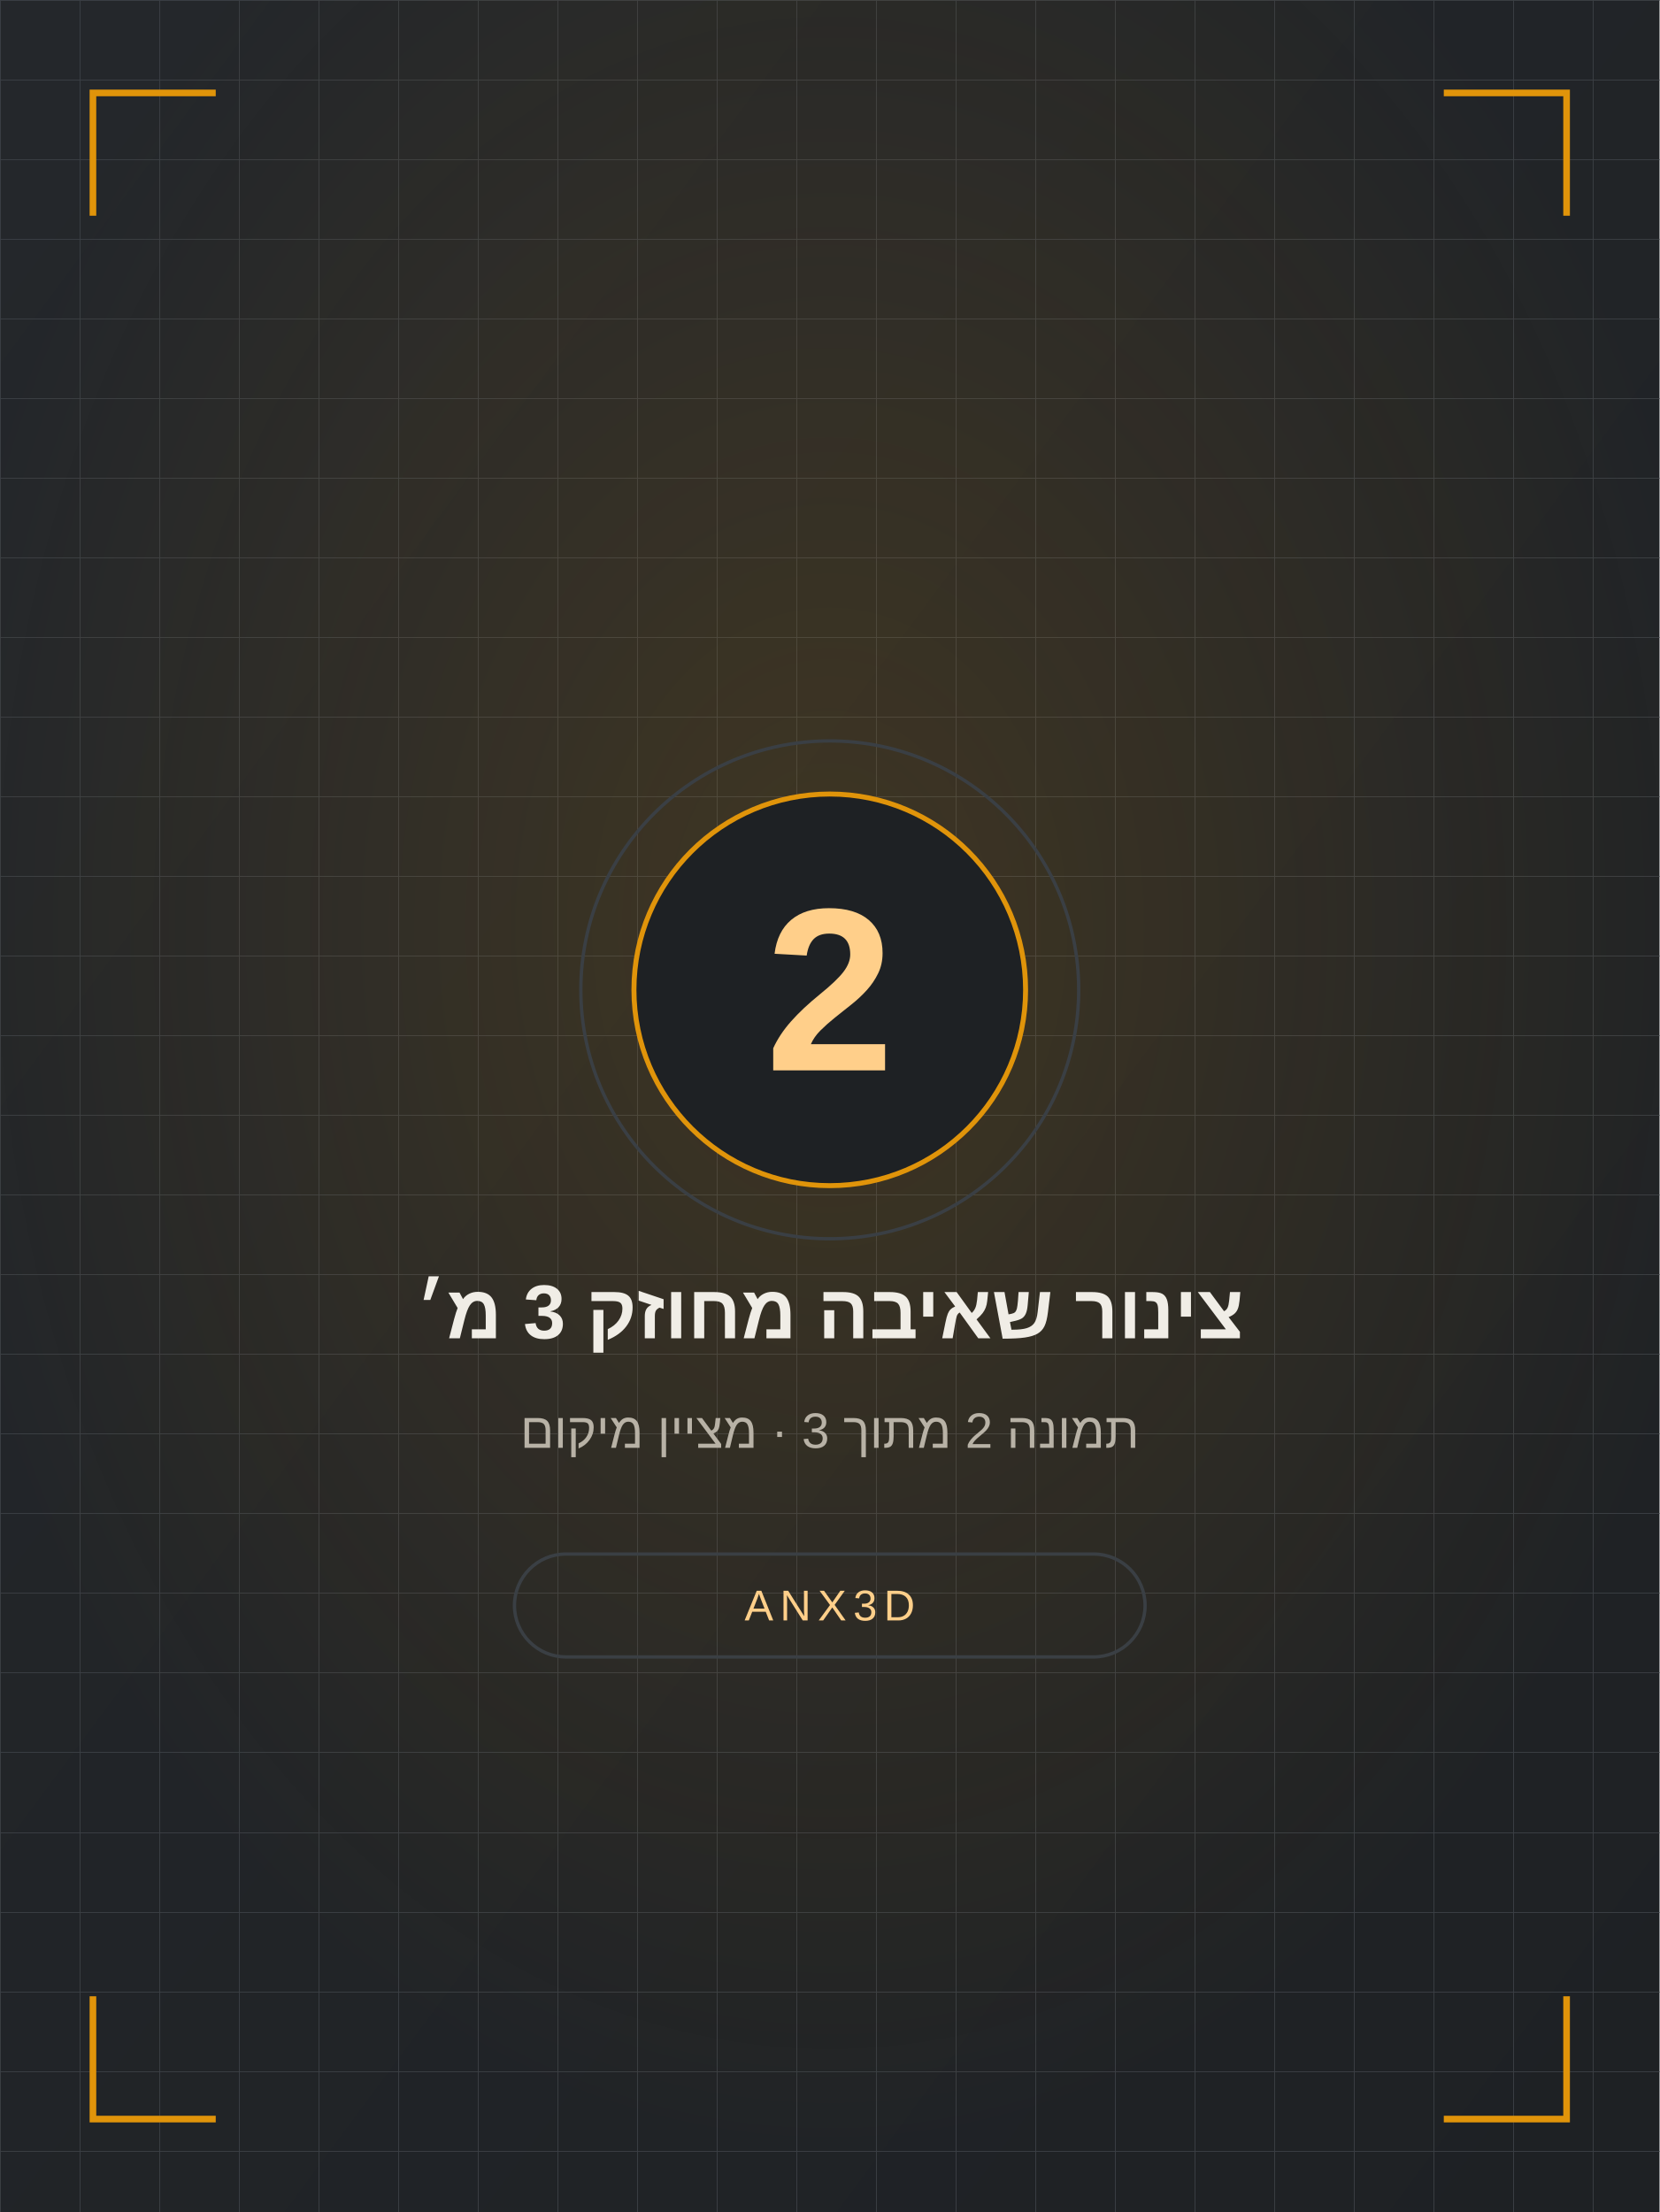
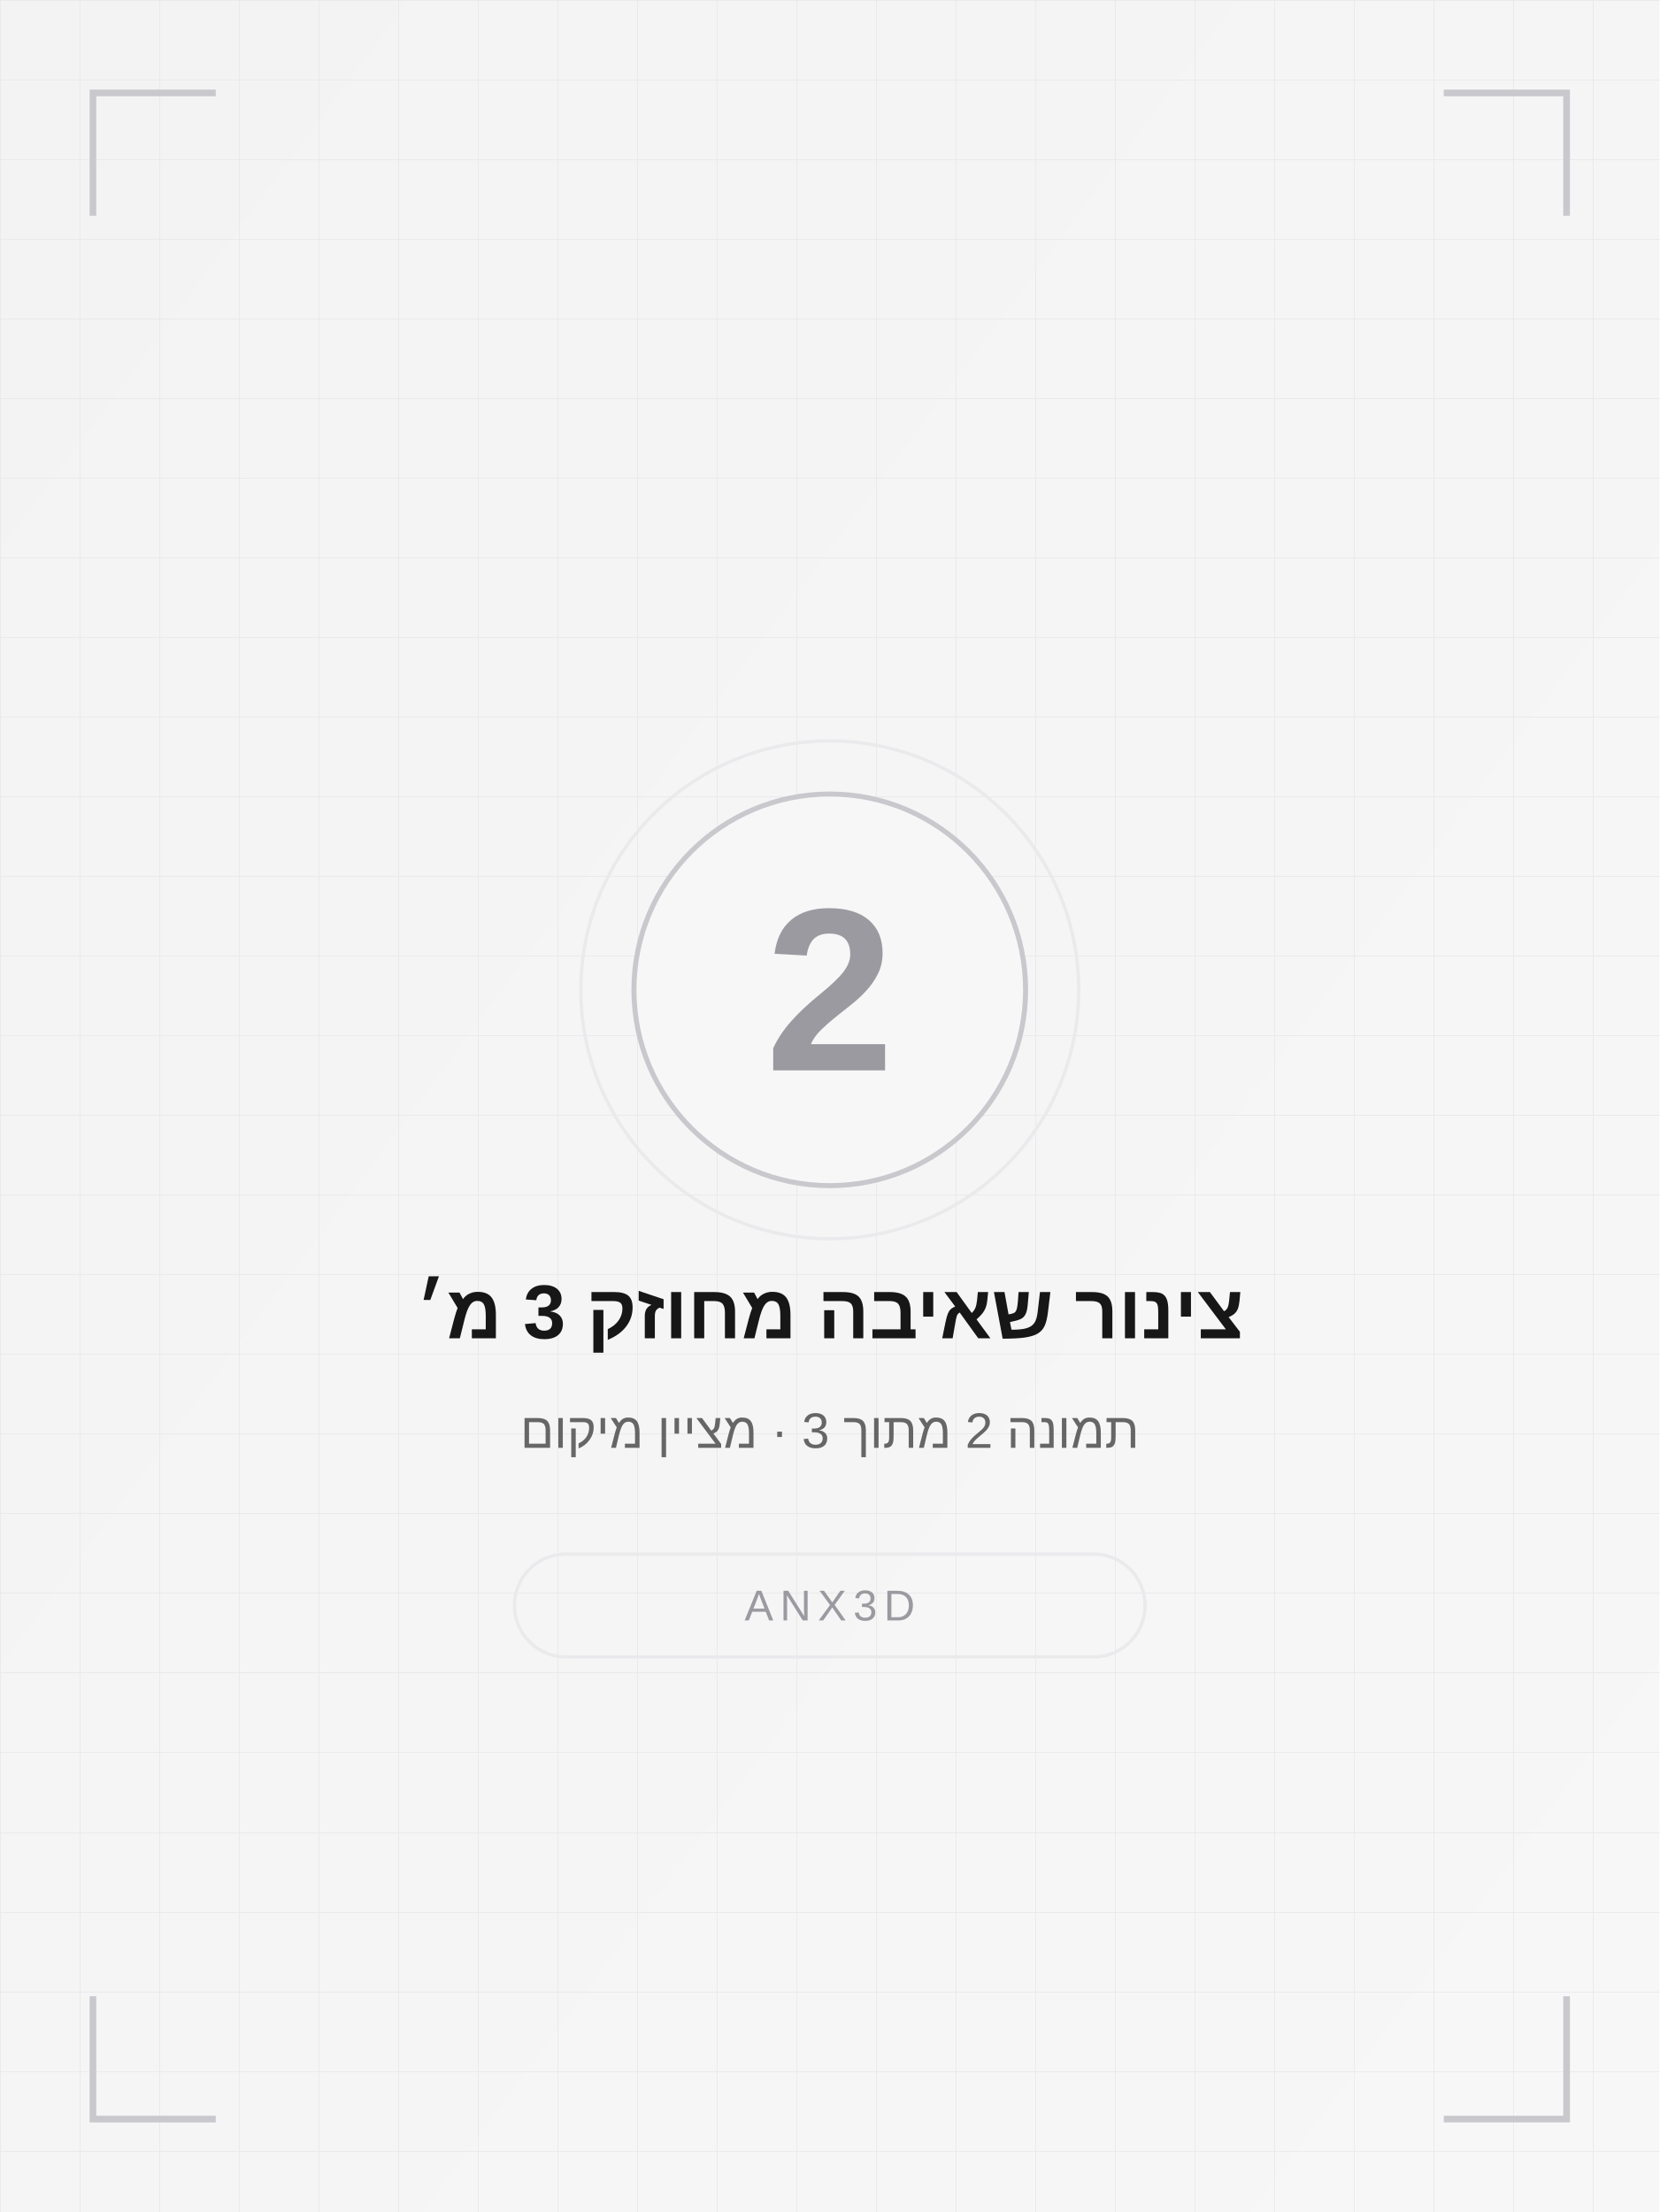
<svg xmlns="http://www.w3.org/2000/svg" width="1000" height="1333" viewBox="0 0 1000 1333" role="img" aria-label="צינור שאיבה מחוזק 3 מ׳ — תמונה 2 מתוך 3 (מציין מיקום)">
  <defs>
    <linearGradient id="bg" x1="0" y1="0" x2="1" y2="1">
-       <stop offset="0%" stop-color="#24272b" />
-       <stop offset="100%" stop-color="#1e2124" />
+       <stop offset="0%" stop-color="#f3f3f4" />
+       <stop offset="100%" stop-color="#f7f7f8" />
    </linearGradient>
    <pattern id="grid" width="48" height="48" patternUnits="userSpaceOnUse">
-       <path d="M48 0H0V48" fill="none" stroke="#3a3f44" stroke-width="1" />
+       <path d="M48 0H0V48" fill="none" stroke="#eaeaec" stroke-width="1" />
    </pattern>
    <radialGradient id="glow" cx="50%" cy="42%" r="55%">
-       <stop offset="0%" stop-color="#e0940a" stop-opacity="0.16" />
-       <stop offset="100%" stop-color="#e0940a" stop-opacity="0" />
+       <stop offset="0%" stop-color="#c8c8cd" stop-opacity="0" />
+       <stop offset="100%" stop-color="#c8c8cd" stop-opacity="0" />
    </radialGradient>
  </defs>
  <rect width="1000" height="1333" fill="url(#bg)" />
  <rect width="1000" height="1333" fill="url(#grid)" />
  <rect width="1000" height="1333" fill="url(#glow)" />
-   <path d="M56 128V56h72" fill="none" stroke="#e0940a" stroke-width="4" stroke-linecap="square" />
-   <path d="M872 56h72v72" fill="none" stroke="#e0940a" stroke-width="4" stroke-linecap="square" />
-   <path d="M944 1205v72h-72" fill="none" stroke="#e0940a" stroke-width="4" stroke-linecap="square" />
-   <path d="M128 1277H56v-72" fill="none" stroke="#e0940a" stroke-width="4" stroke-linecap="square" />
-   <circle cx="500" cy="596.5" r="150" fill="none" stroke="#3a3f44" stroke-width="2" />
-   <circle cx="500" cy="596.5" r="118" fill="#1e2124" stroke="#e0940a" stroke-width="3" />
-   <text x="500" y="596.5" text-anchor="middle" dominant-baseline="central" font-family="Heebo, Arial, sans-serif" font-size="140" font-weight="700" fill="#ffcf8a">2</text>
-   <text x="500" y="806.5" text-anchor="middle" direction="rtl" font-family="Heebo, Arial, sans-serif" font-size="46" font-weight="700" fill="#f0ede6">צינור שאיבה מחוזק 3 מ׳</text>
-   <text x="500" y="872.5" text-anchor="middle" direction="rtl" font-family="Heebo, Arial, sans-serif" font-size="30" fill="#b8b2a6">תמונה 2 מתוך 3 · מציין מיקום</text>
-   <rect x="310" y="936.5" width="380" height="62" rx="31" fill="none" stroke="#3a3f44" stroke-width="2" />
-   <text x="500" y="967.5" text-anchor="middle" dominant-baseline="central" font-family="Heebo, Arial, sans-serif" font-size="26" letter-spacing="4" fill="#ffcf8a">ANX3D</text>
+   <path d="M56 128V56h72" fill="none" stroke="#c8c8cd" stroke-width="4" stroke-linecap="square" />
+   <path d="M872 56h72v72" fill="none" stroke="#c8c8cd" stroke-width="4" stroke-linecap="square" />
+   <path d="M944 1205v72h-72" fill="none" stroke="#c8c8cd" stroke-width="4" stroke-linecap="square" />
+   <path d="M128 1277H56v-72" fill="none" stroke="#c8c8cd" stroke-width="4" stroke-linecap="square" />
+   <circle cx="500" cy="596.5" r="150" fill="none" stroke="#eaeaec" stroke-width="2" />
+   <circle cx="500" cy="596.5" r="118" fill="#f7f7f8" stroke="#c8c8cd" stroke-width="3" />
+   <text x="500" y="596.5" text-anchor="middle" dominant-baseline="central" font-family="Heebo, Arial, sans-serif" font-size="140" font-weight="700" fill="#9a9aa0">2</text>
+   <text x="500" y="806.5" text-anchor="middle" direction="rtl" font-family="Heebo, Arial, sans-serif" font-size="46" font-weight="700" fill="#171717">צינור שאיבה מחוזק 3 מ׳</text>
+   <text x="500" y="872.5" text-anchor="middle" direction="rtl" font-family="Heebo, Arial, sans-serif" font-size="30" fill="#666666">תמונה 2 מתוך 3 · מציין מיקום</text>
+   <rect x="310" y="936.5" width="380" height="62" rx="31" fill="none" stroke="#eaeaec" stroke-width="2" />
+   <text x="500" y="967.5" text-anchor="middle" dominant-baseline="central" font-family="Heebo, Arial, sans-serif" font-size="26" letter-spacing="4" fill="#9a9aa0">ANX3D</text>
</svg>
